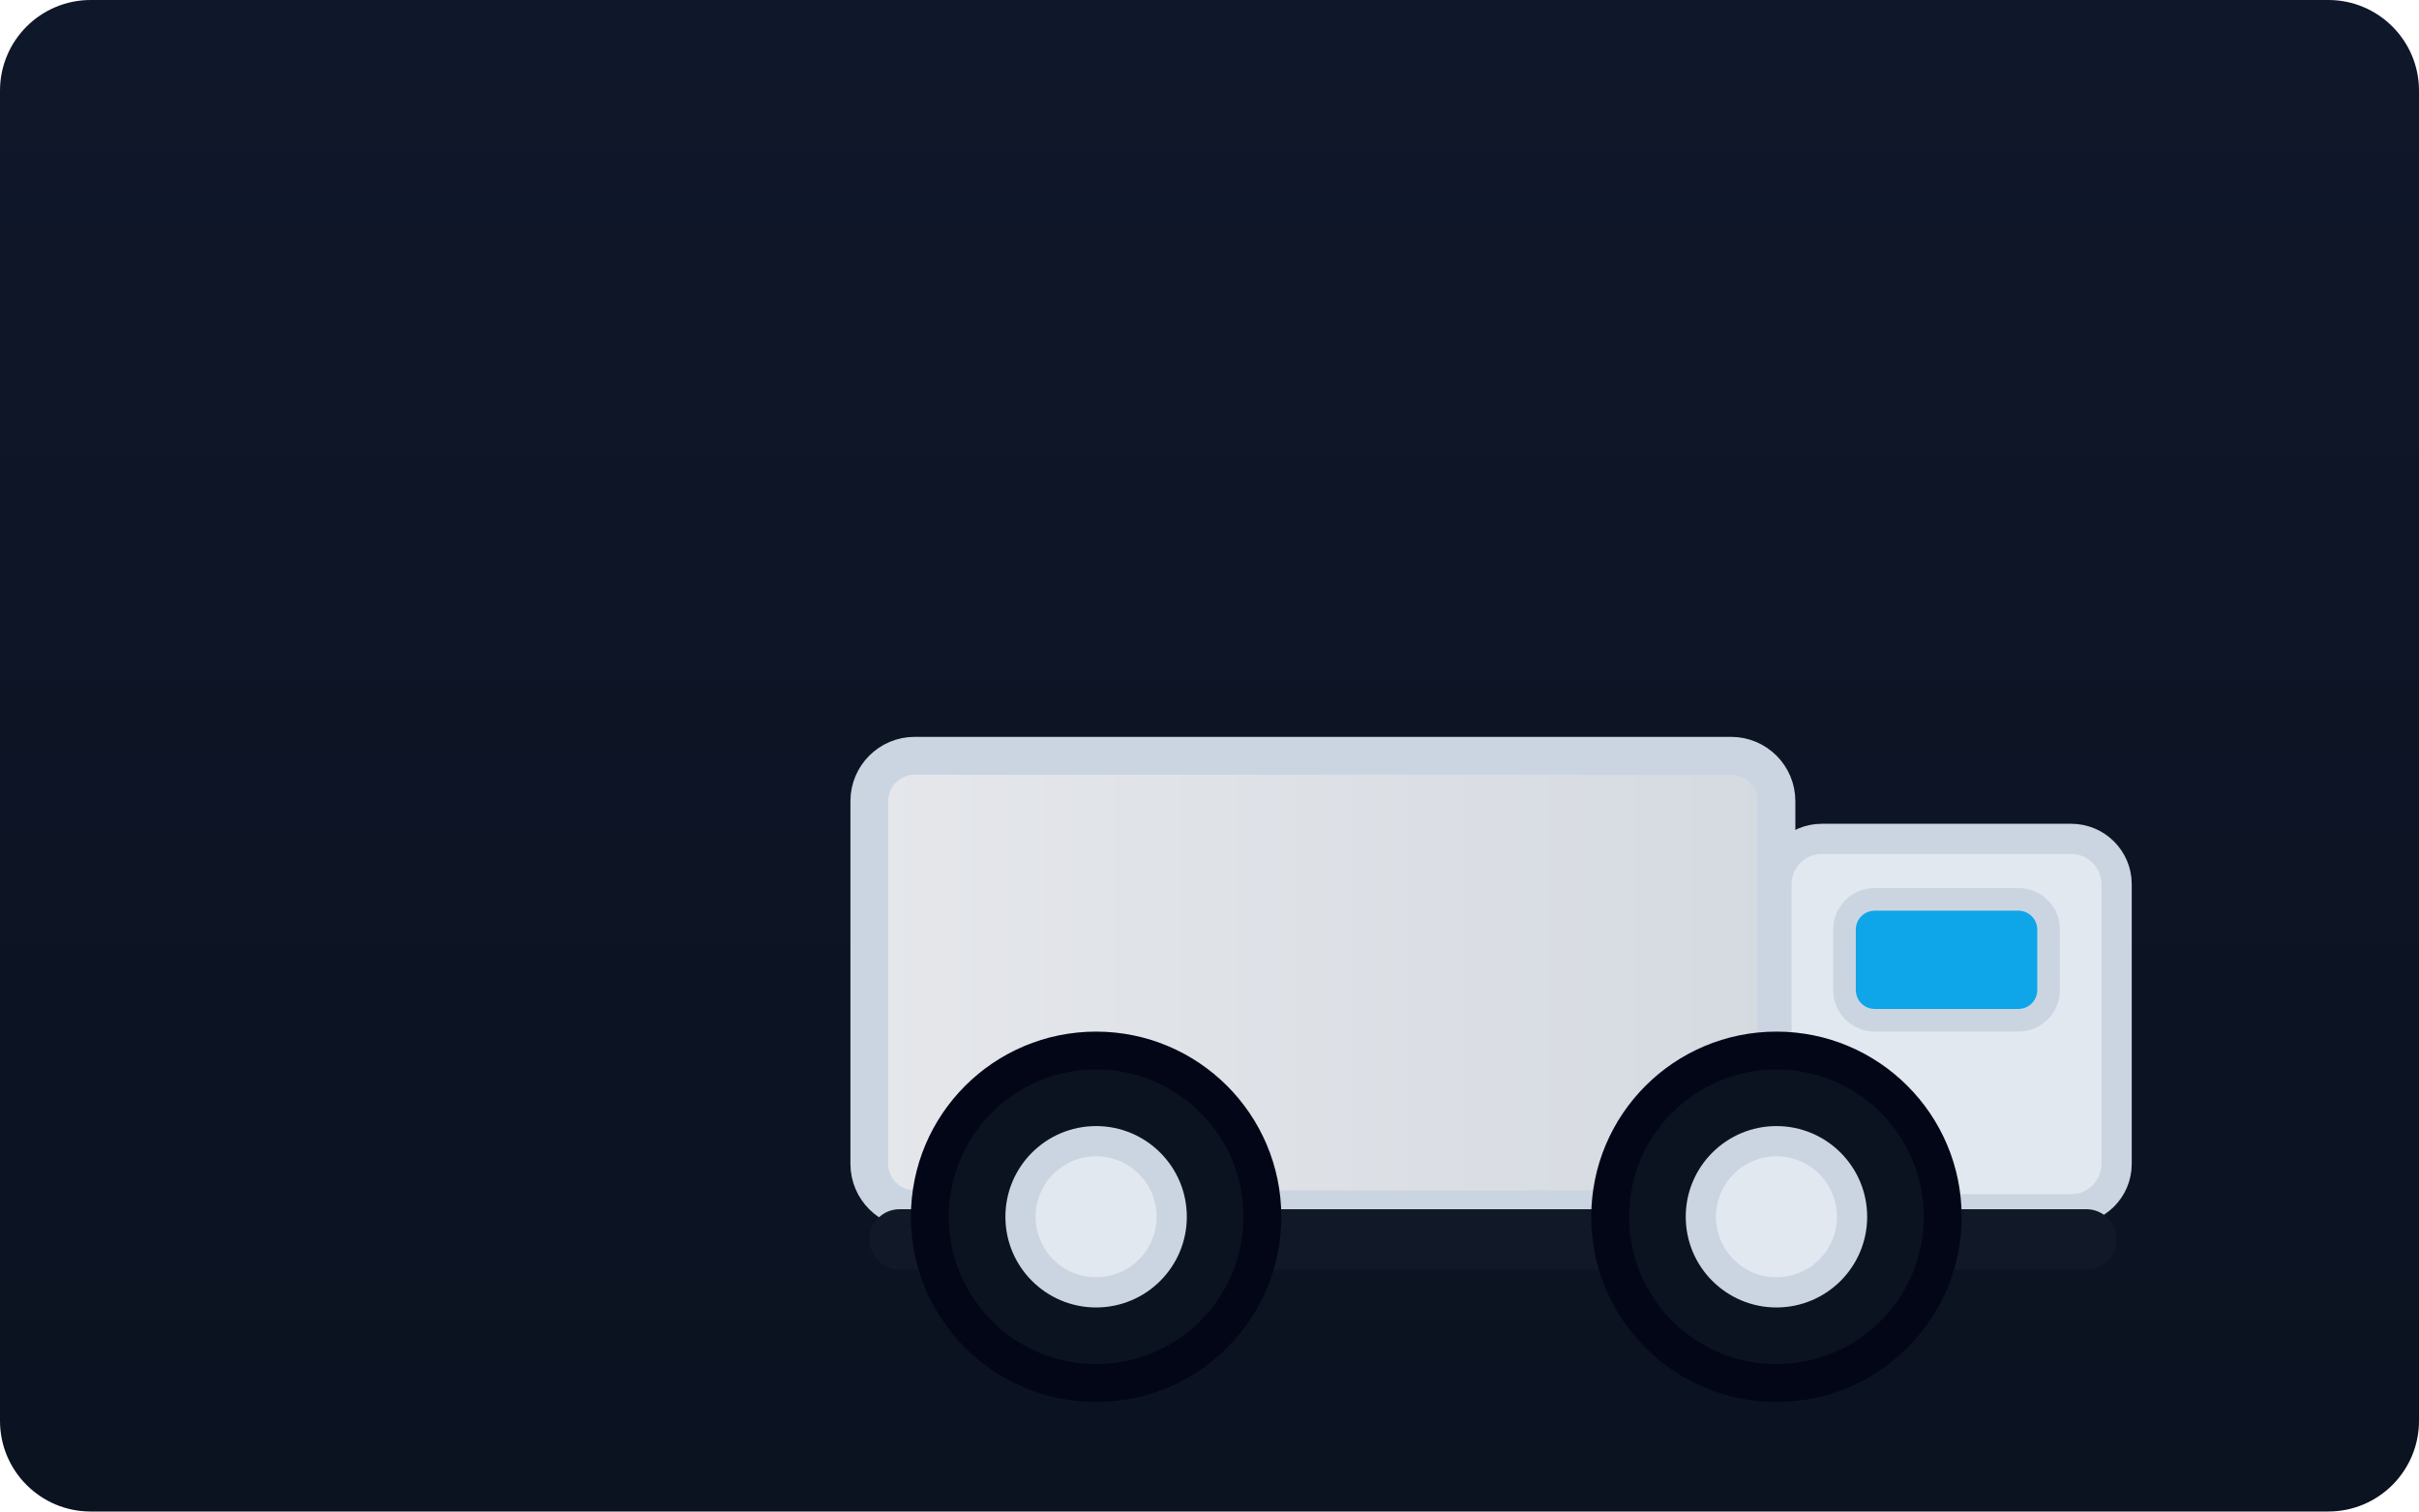
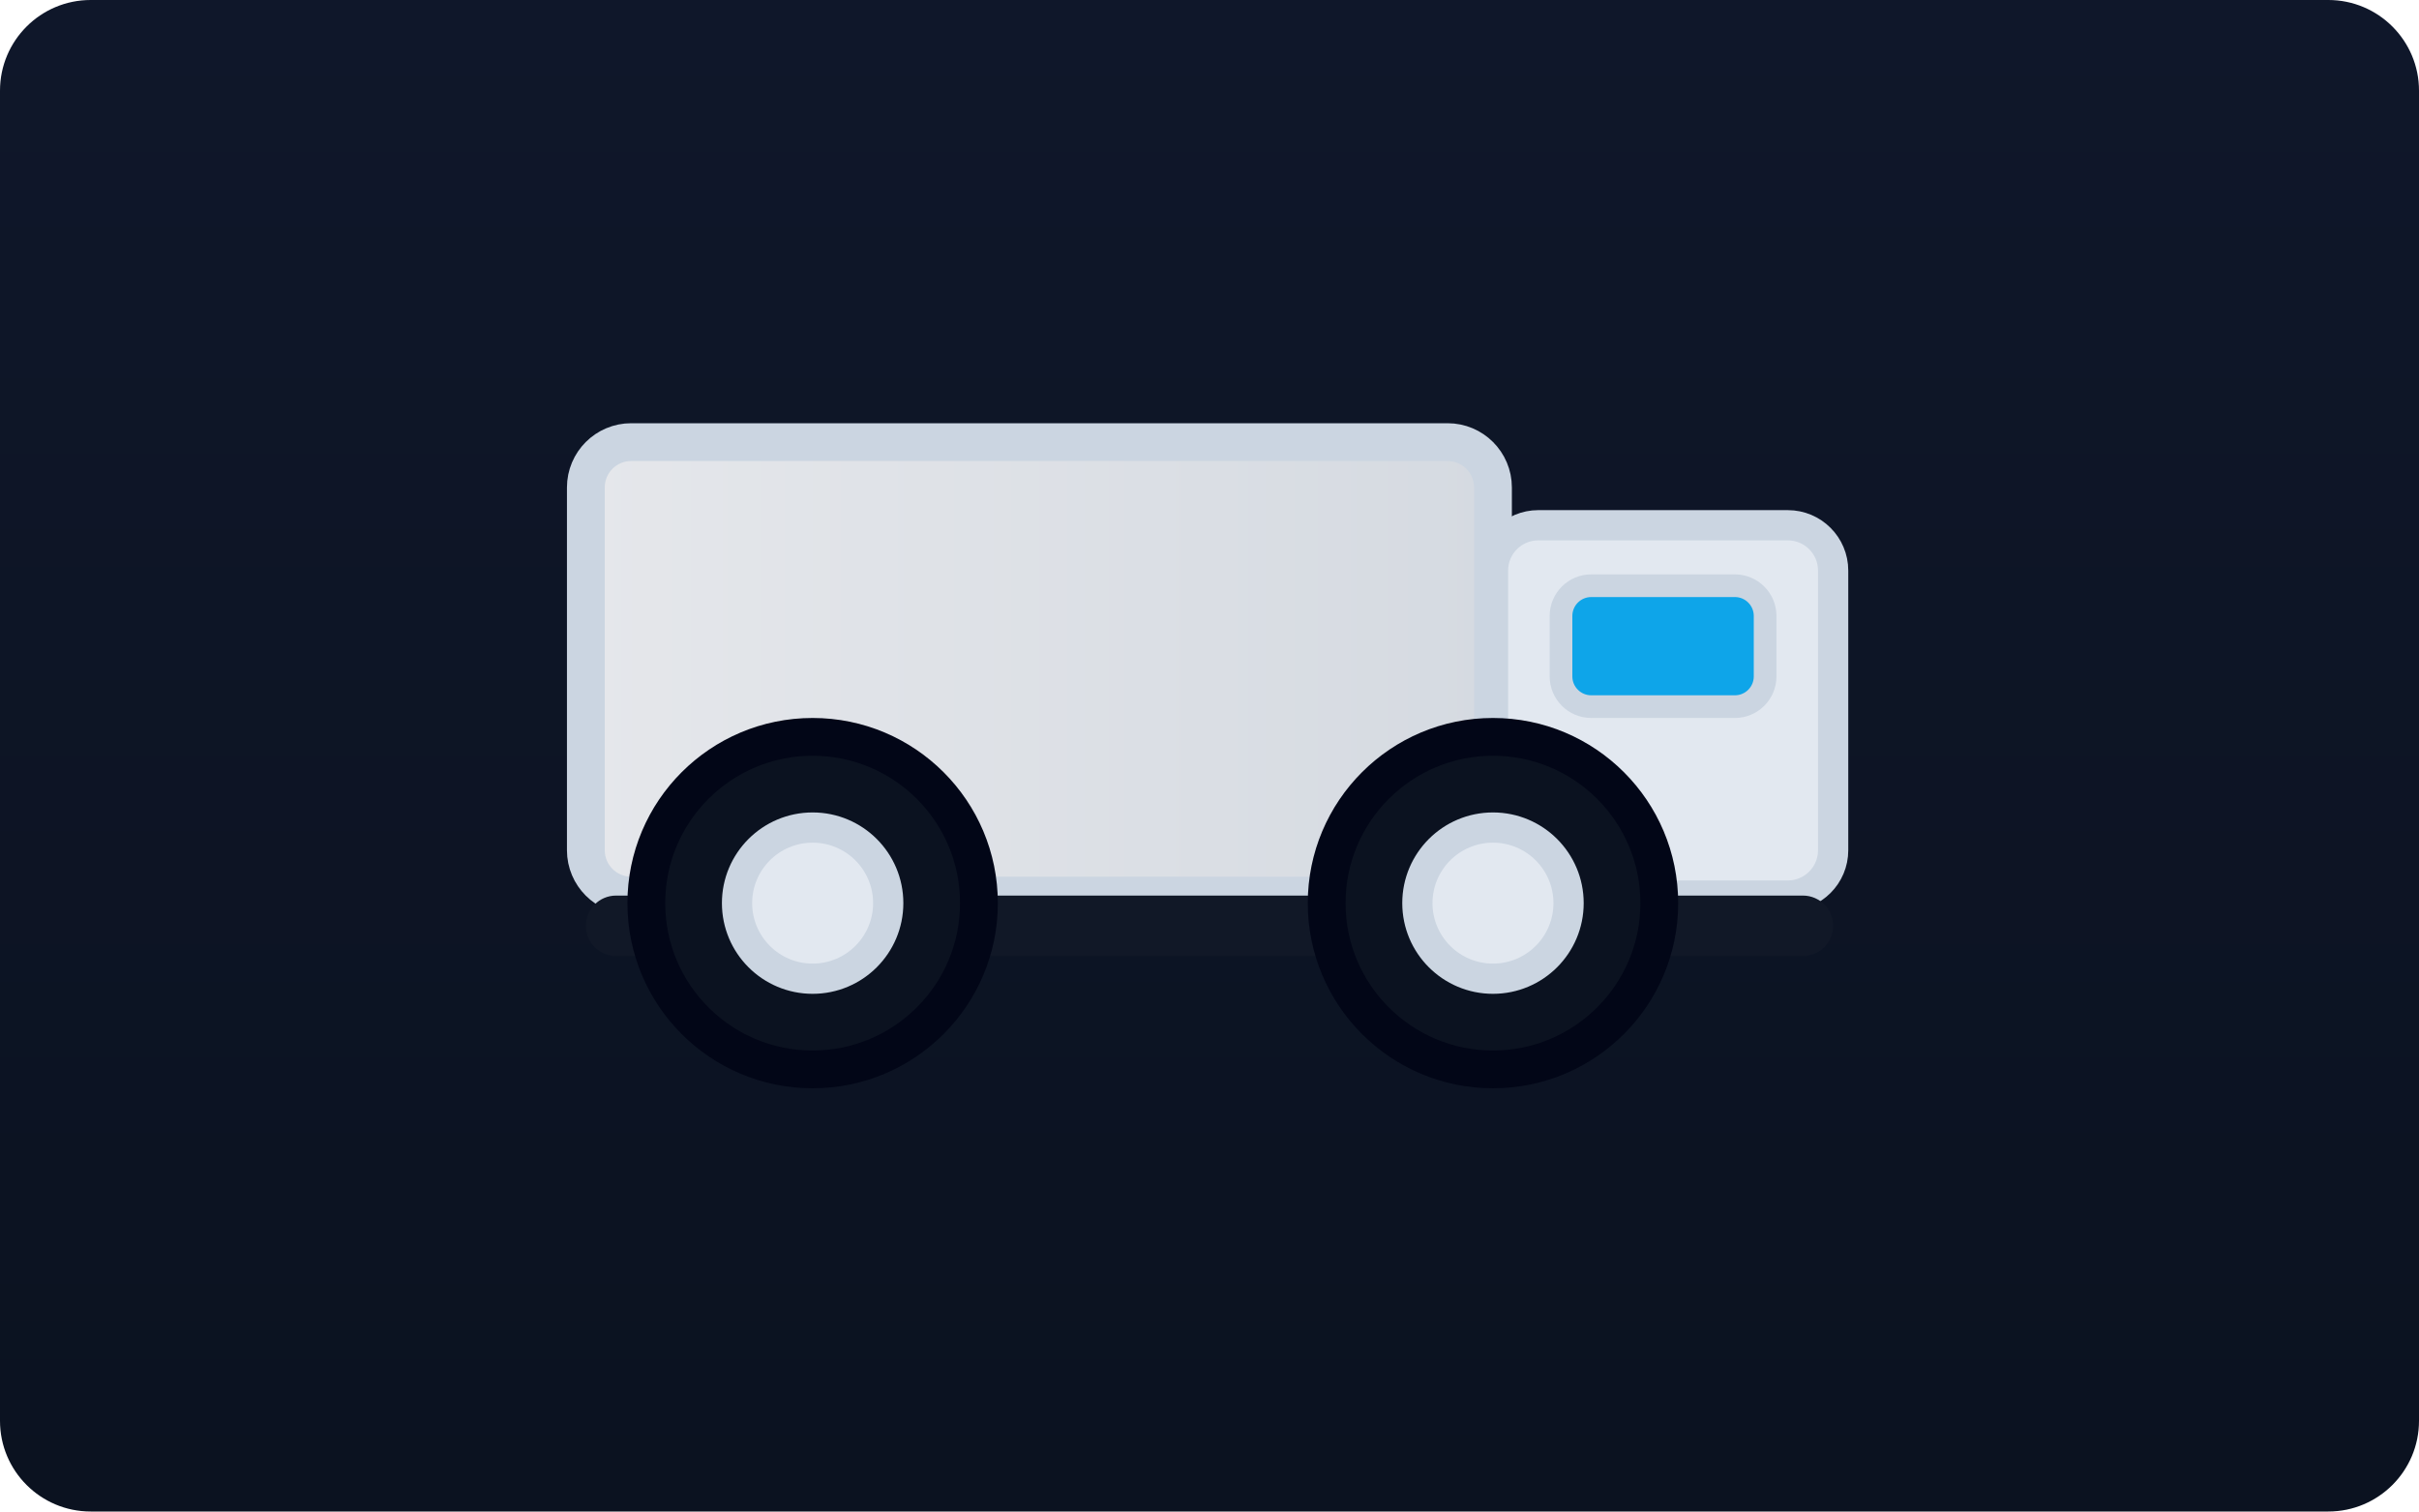
<svg xmlns="http://www.w3.org/2000/svg" viewBox="0 0 640 400" role="img" aria-labelledby="title desc">
  <defs>
    <linearGradient id="bg" x1="0%" y1="0%" x2="0%" y2="100%">
      <stop offset="0%" stop-color="#0f172a" />
      <stop offset="100%" stop-color="#0b1220" />
    </linearGradient>
    <linearGradient id="body" x1="0%" y1="0%" x2="100%" y2="0%">
      <stop offset="0%" stop-color="#e5e7eb" />
      <stop offset="100%" stop-color="#d5dae1" />
    </linearGradient>
  </defs>
  <rect width="640" height="400" rx="24" fill="url(#bg)" />
-   <g transform="translate(140 110)">
+   <g transform="translate(65 27)">
    <rect x="90" y="90" width="240" height="120" rx="12" fill="url(#body)" stroke="#cbd5e1" stroke-width="10" />
    <rect x="330" y="112" width="90" height="98" rx="12" fill="#e2e8f0" stroke="#cbd5e1" stroke-width="8" />
    <rect x="348" y="128" width="54" height="32" rx="8" fill="#0ea5e9" stroke="#cbd5e1" stroke-width="6" />
    <rect x="90" y="210" width="330" height="16" rx="8" fill="#111827" />
    <circle cx="150" cy="212" r="44" fill="#0b1220" stroke="#020617" stroke-width="10" />
    <circle cx="150" cy="212" r="20" fill="#e2e8f0" stroke="#cbd5e1" stroke-width="8" />
    <circle cx="330" cy="212" r="44" fill="#0b1220" stroke="#020617" stroke-width="10" />
    <circle cx="330" cy="212" r="20" fill="#e2e8f0" stroke="#cbd5e1" stroke-width="8" />
  </g>
</svg>
